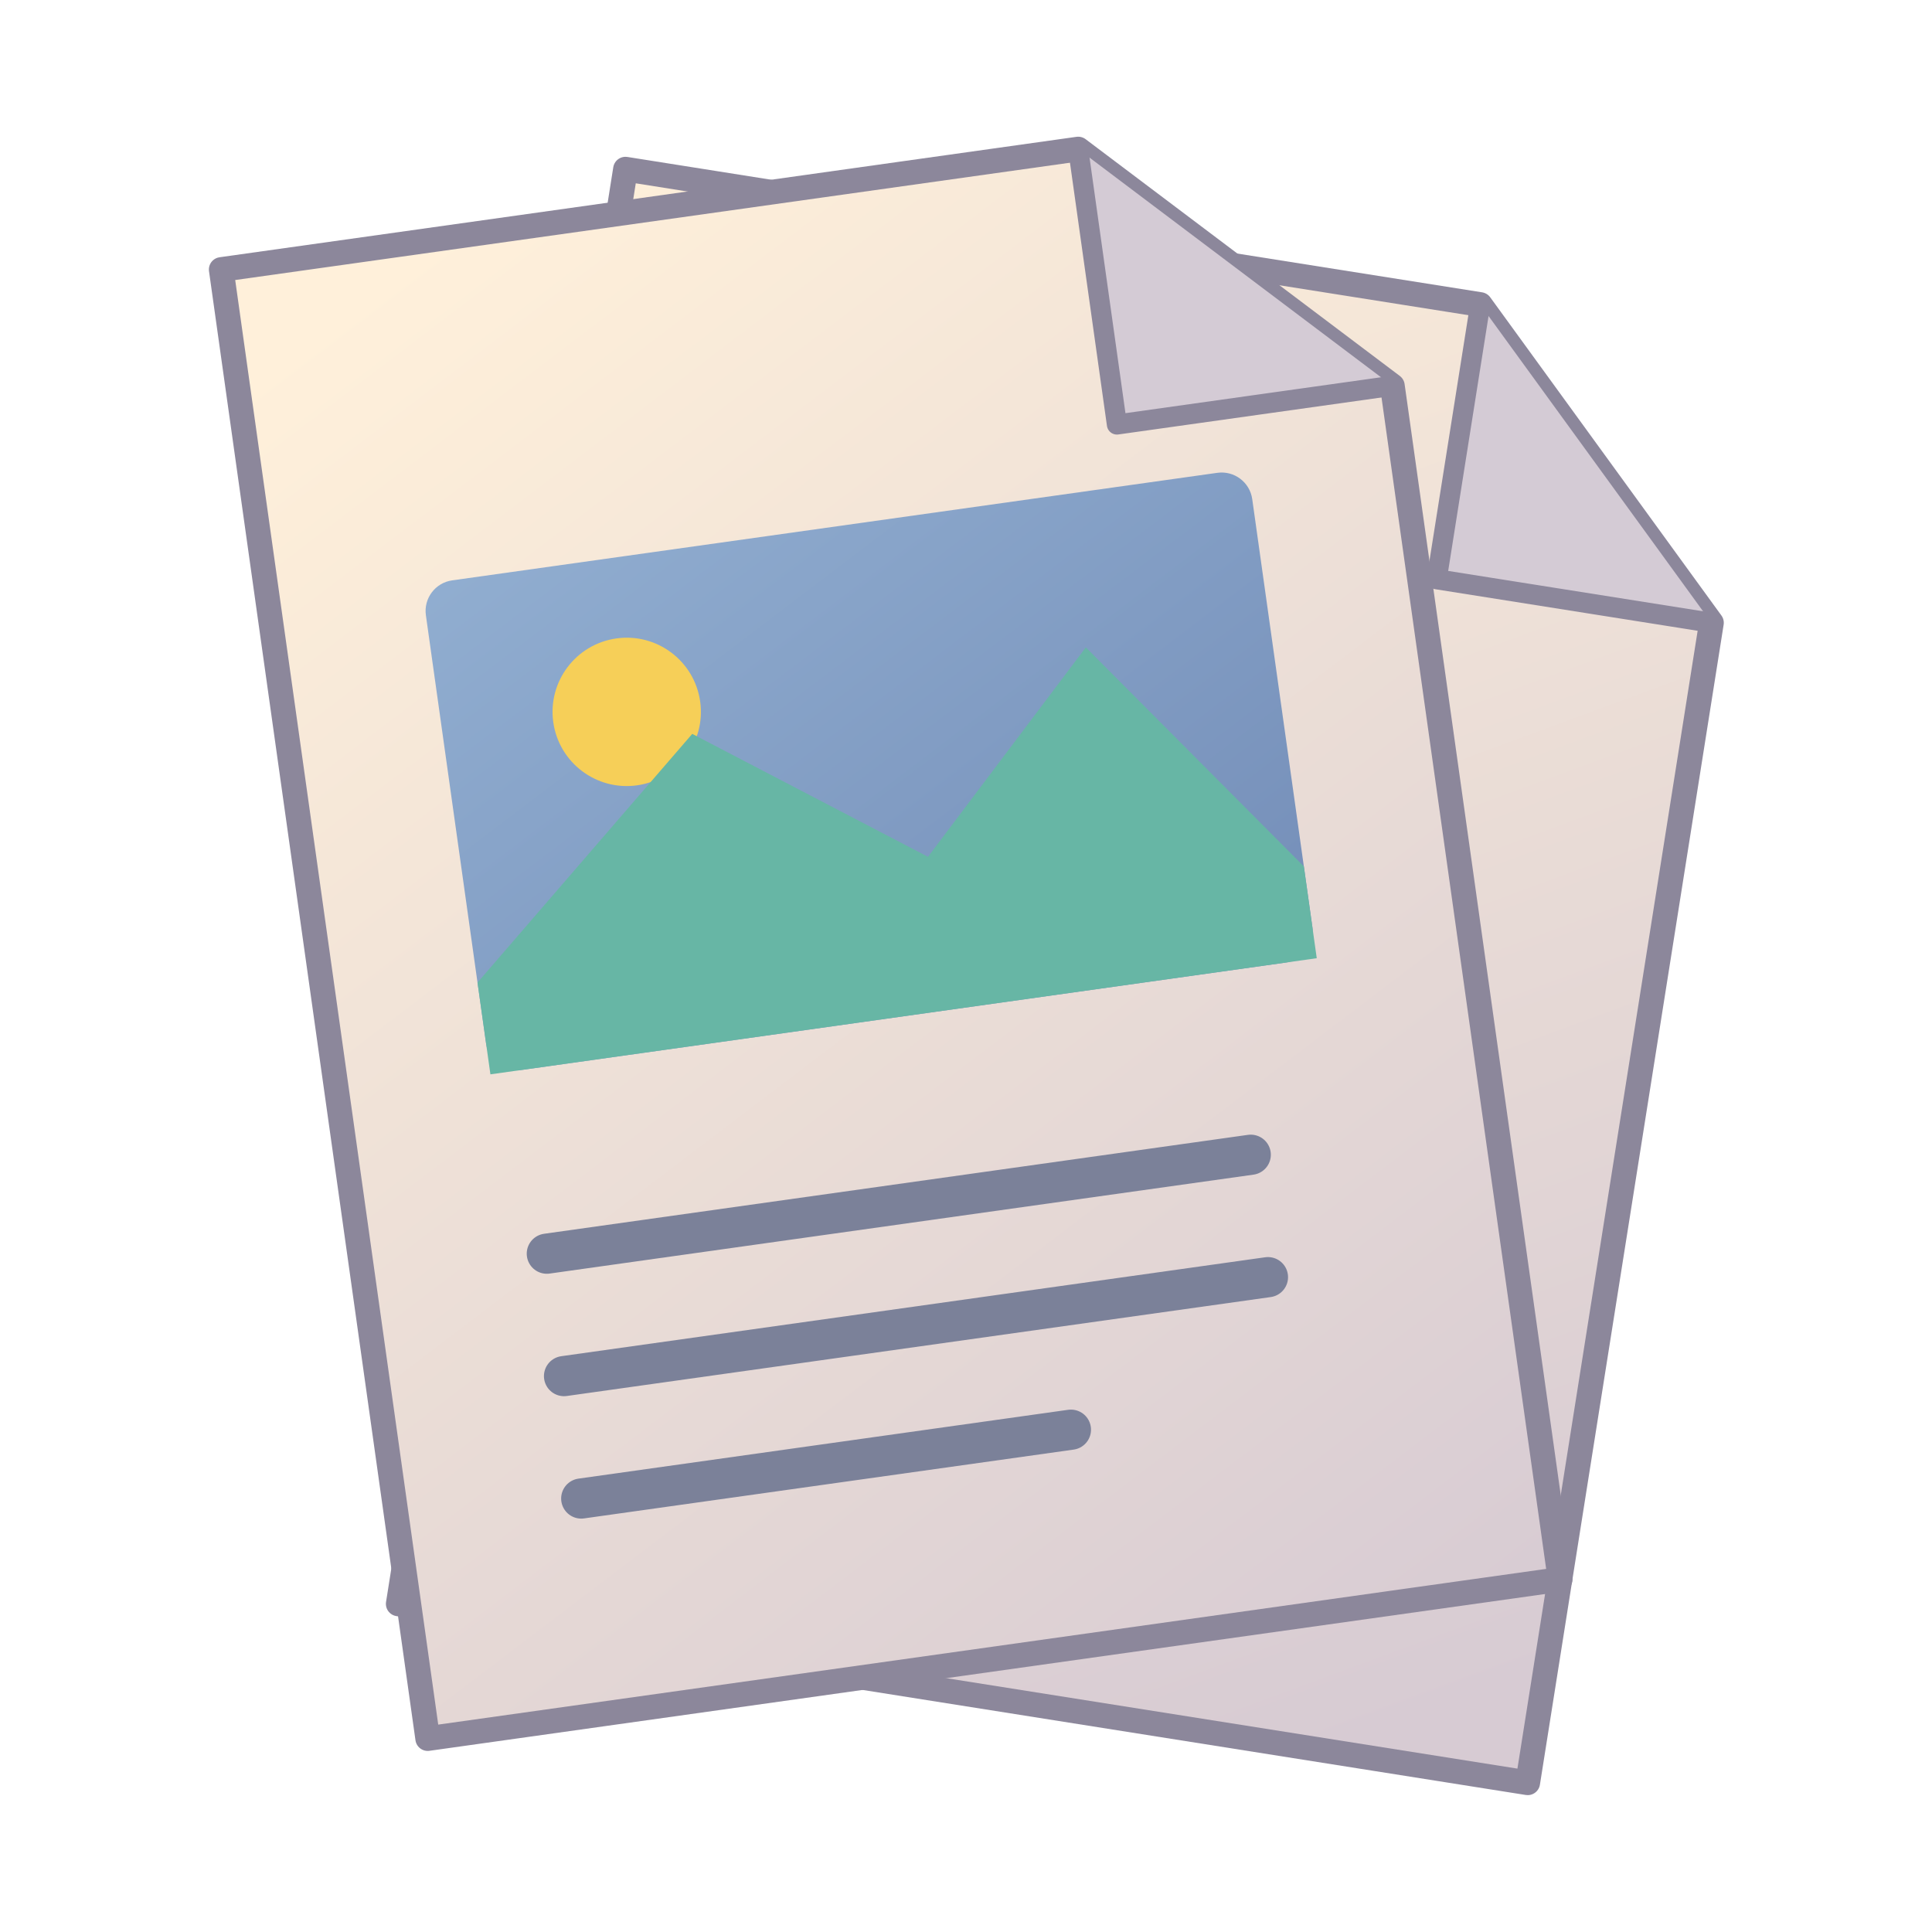
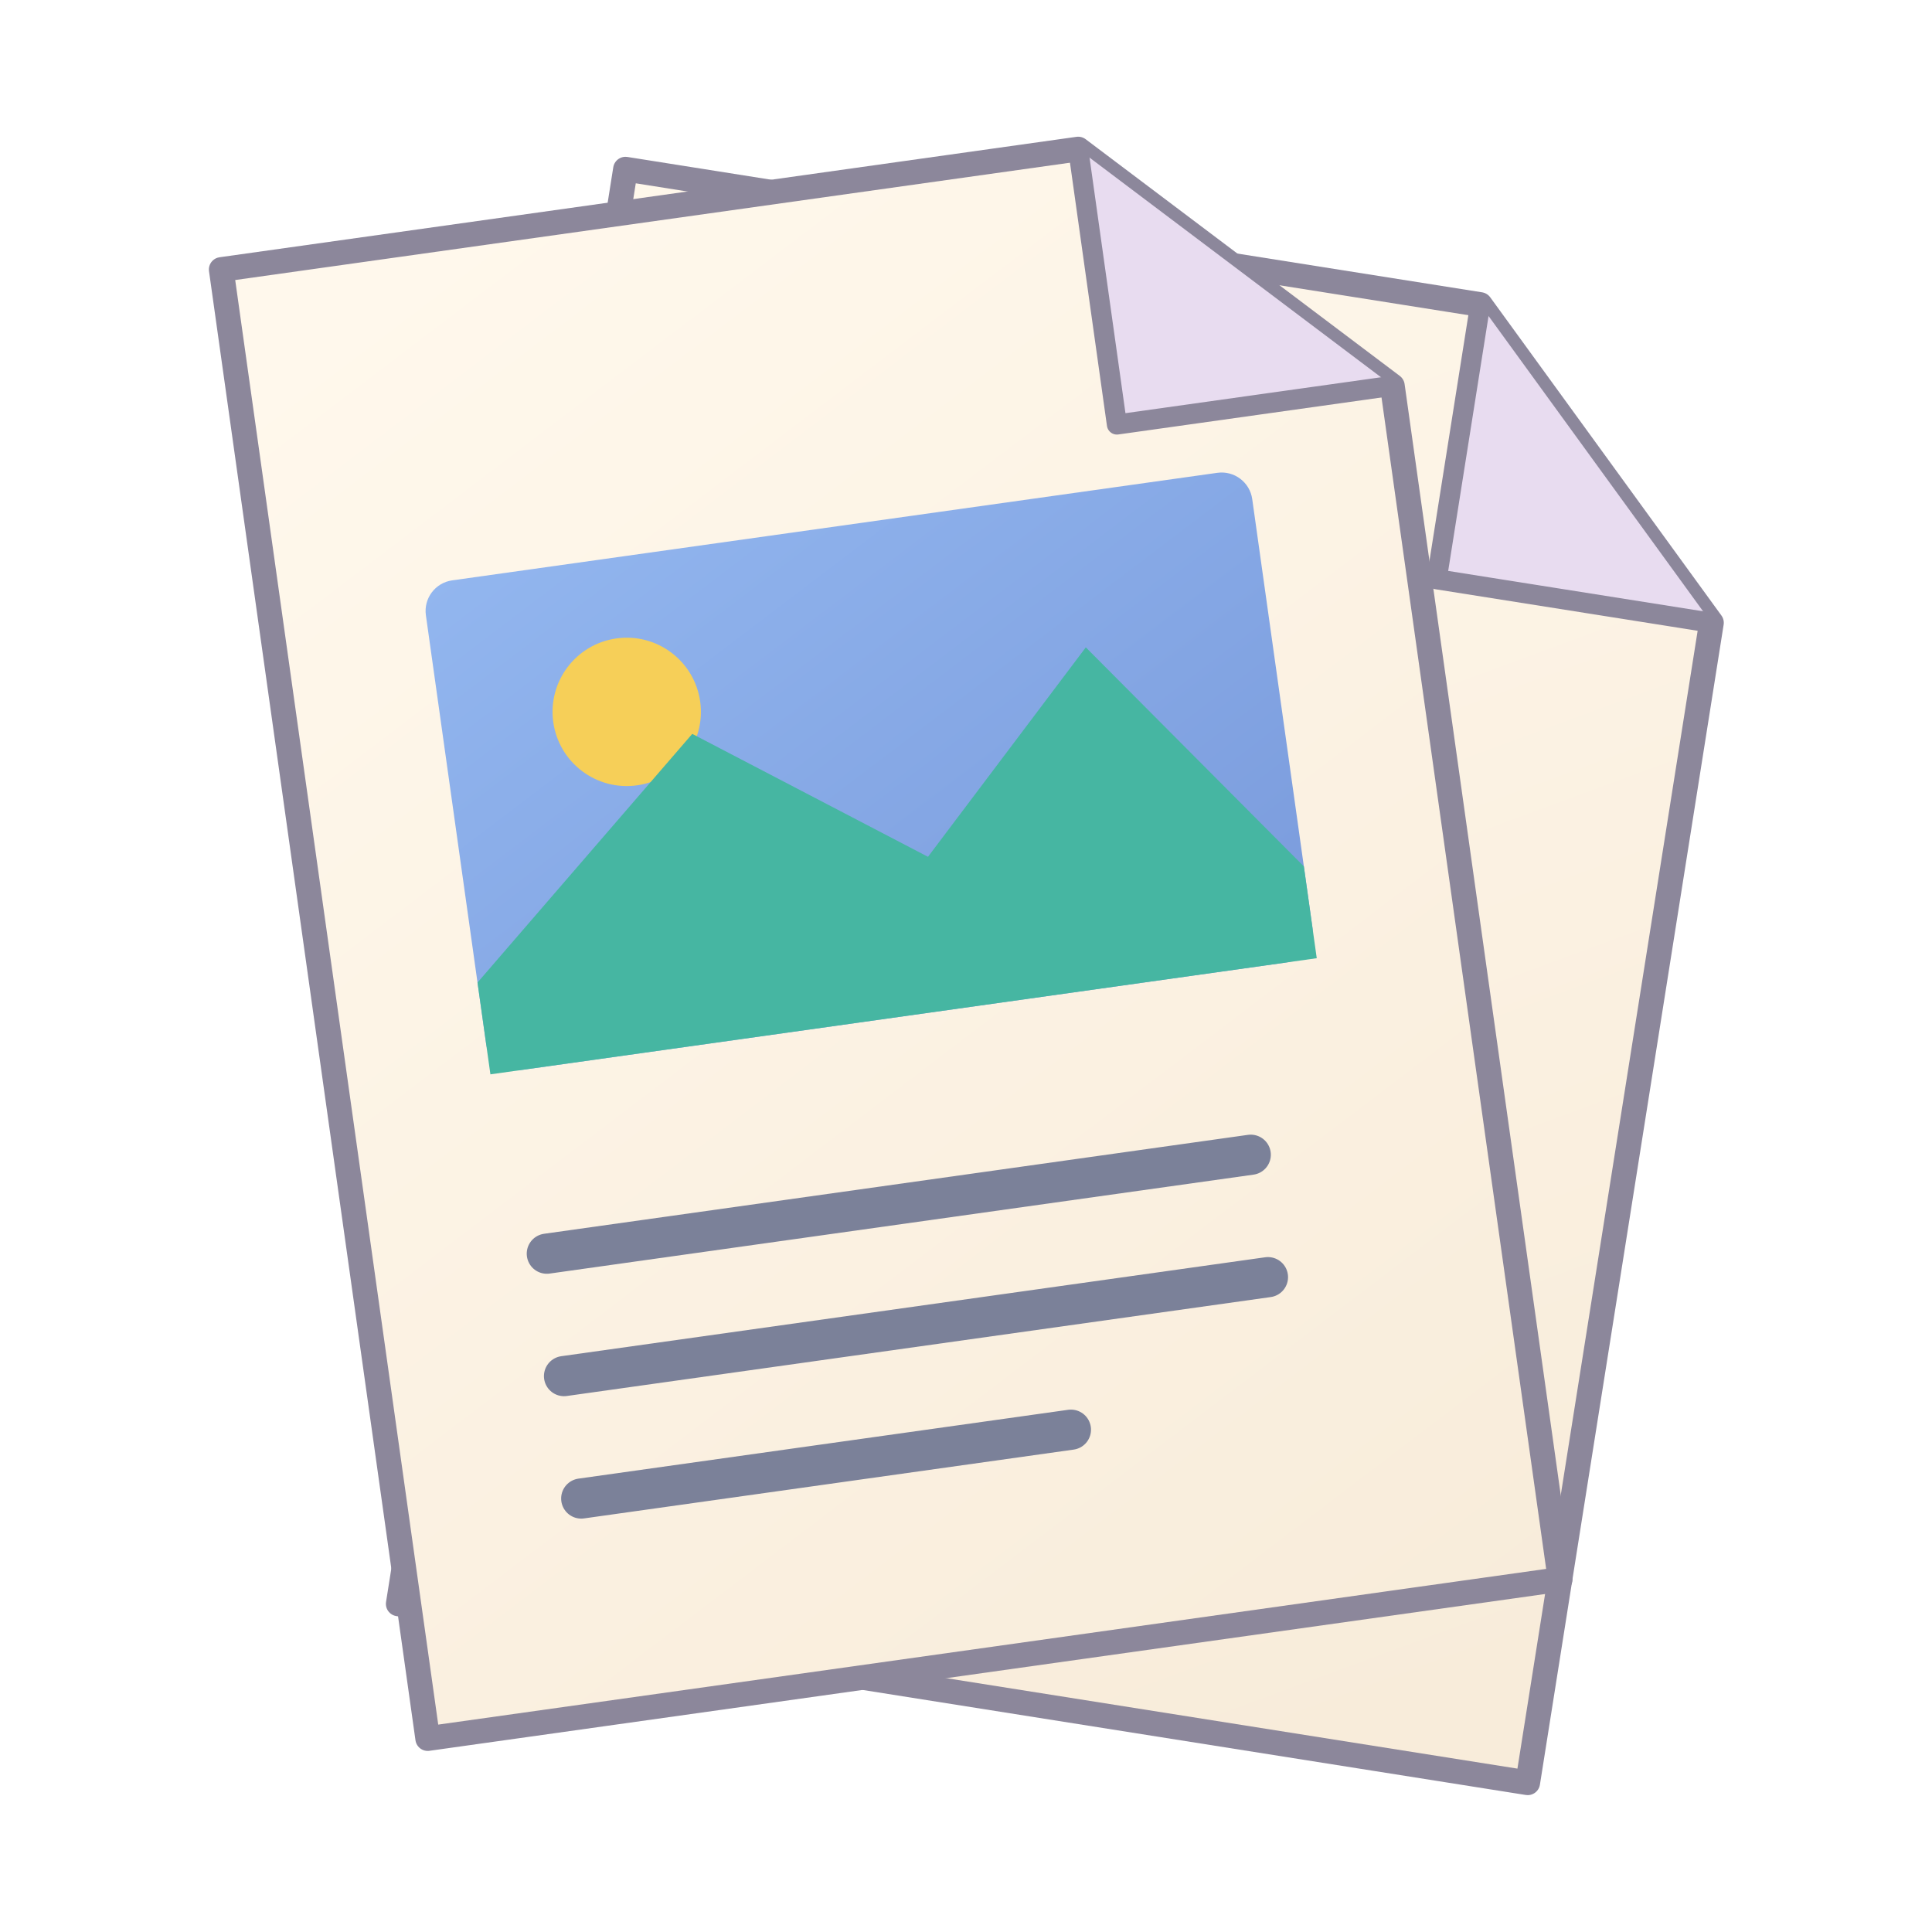
<svg xmlns="http://www.w3.org/2000/svg" width="64" height="64" viewBox="0 0 64 64">
  <g id="frameless-artwork" transform="translate(0.453939 -1.337723) scale(1.023807)">
    <defs>
-       <linearGradient id="enamel" x1="0" y1="0" x2=".6" y2="1">
-         <stop stop-color="#f4c8d7" />
-         <stop offset=".4" stop-color="#e88bb6" />
-         <stop offset="1" stop-color="#b94e87" />
-       </linearGradient>
-       <linearGradient id="ink" x1="0" y1="0" x2="1" y2="1">
-         <stop stop-color="#f4c8d7" />
-         <stop offset=".6" stop-color="#e56ea1" />
-         <stop offset="1" stop-color="#b39bd9" />
-       </linearGradient>
-       <linearGradient id="gem" x1="0" y1="0" x2="1" y2="1">
-         <stop stop-color="#d9c3f2" />
-         <stop offset=".5" stop-color="#9272ba" />
-         <stop offset="1" stop-color="#71385f" />
-       </linearGradient>
-     </defs>
+  </defs>
    <g stroke-linecap="round" stroke-linejoin="round" />
    <defs>
      <linearGradient id="s-paper" gradientUnits="userSpaceOnUse" x1="15" y1="8" x2="43" y2="58">
-         <stop stop-color="#fff0da" />
-         <stop offset="1" stop-color="#d7cbd3" />
-       </linearGradient>
-       <linearGradient id="s-jade" gradientUnits="userSpaceOnUse" x1="15" y1="8" x2="43" y2="58">
-         <stop stop-color="#88cdb9" />
-         <stop offset="1" stop-color="#44878c" />
+         <stop stop-color="#fff8ec" />
+         <stop offset="1" stop-color="#f8ecda" />
      </linearGradient>
      <linearGradient id="s-blue" gradientUnits="userSpaceOnUse" x1="15" y1="8" x2="43" y2="58">
-         <stop stop-color="#9ab8d8" />
-         <stop offset="1" stop-color="#5d74a5" />
-       </linearGradient>
-       <linearGradient id="s-violet" gradientUnits="userSpaceOnUse" x1="15" y1="8" x2="43" y2="58">
-         <stop stop-color="#b3a1d9" />
-         <stop offset="1" stop-color="#8274a9" />
-       </linearGradient>
-       <linearGradient id="s-rose" gradientUnits="userSpaceOnUse" x1="15" y1="8" x2="43" y2="58">
-         <stop stop-color="#eca2bc" />
-         <stop offset="1" stop-color="#b66696" />
-       </linearGradient>
-       <linearGradient id="s-copper" gradientUnits="userSpaceOnUse" x1="15" y1="8" x2="43" y2="58">
-         <stop stop-color="#f0c582" />
-         <stop offset="1" stop-color="#d59965" />
-       </linearGradient>
-       <linearGradient id="s-steel" gradientUnits="userSpaceOnUse" x1="15" y1="8" x2="43" y2="58">
-         <stop stop-color="#cbd9d9" />
-         <stop offset="1" stop-color="#8298b0" />
-       </linearGradient>
-       <linearGradient id="s-coral" gradientUnits="userSpaceOnUse" x1="15" y1="8" x2="43" y2="58">
-         <stop stop-color="#ef9b83" />
-         <stop offset="1" stop-color="#cc697c" />
-       </linearGradient>
-       <linearGradient id="screen-glass" gradientUnits="userSpaceOnUse" x1="32" y1="10" x2="32" y2="45">
-         <stop stop-color="#42516c" />
-         <stop offset="1" stop-color="#29283e" />
-       </linearGradient>
-       <linearGradient id="rubber-handle" gradientUnits="userSpaceOnUse" x1="32" y1="8" x2="32" y2="24">
-         <stop stop-color="#ee9c91" />
-         <stop offset=".45" stop-color="#e87f8d" />
-         <stop offset="1" stop-color="#b85c7b" />
+         <stop stop-color="#9abff5" />
+         <stop offset="1" stop-color="#6785cd" />
      </linearGradient>
    </defs>
    <g data-material="authored" stroke-linecap="round" stroke-linejoin="round">
      <g transform="rotate(9 32 32)">
        <path d="M16 9H44L53 18V56H16Z" fill="url(#s-paper)" stroke="#8c879b" stroke-width="0.8" />
-         <path d="M44 9V18H53" fill="#d4cbd5" stroke="#8c879b" stroke-width="0.65" />
+         <path d="M44 9V18H53" fill="#e8dcf0" stroke="#8c879b" stroke-width="0.65" />
      </g>
      <g transform="rotate(-8 30 32)">
        <path d="M10 7H38L47 16V55H10Z" fill="url(#s-paper)" stroke="#8c879b" stroke-width="0.8" />
-         <path d="M38 7V16H47" fill="#d4cbd5" stroke="#8c879b" stroke-width="0.65" />
+         <path d="M38 7V16H47" fill="#e8dcf0" stroke="#8c879b" stroke-width="0.65" />
        <rect x="15" y="18" width="27" height="16" rx="1" fill="url(#s-blue)" />
        <circle cx="21" cy="23" r="2.4" fill="#f6cf58" />
-         <path d="M15 31 23 24 30 29 36 23 42 31V34H15Z" fill="#67b6a5" />
+         <path d="M15 31 23 24 30 29 36 23 42 31V34H15Z" fill="#46b6a2" />
        <path d="M16 40h23" fill="none" stroke="#7b8199" stroke-width="1.3" />
        <path d="M16 44h23" fill="none" stroke="#7b8199" stroke-width="1.3" />
        <path d="M16 48h16" fill="none" stroke="#7b8199" stroke-width="1.3" />
      </g>
    </g>
  </g>
</svg>
